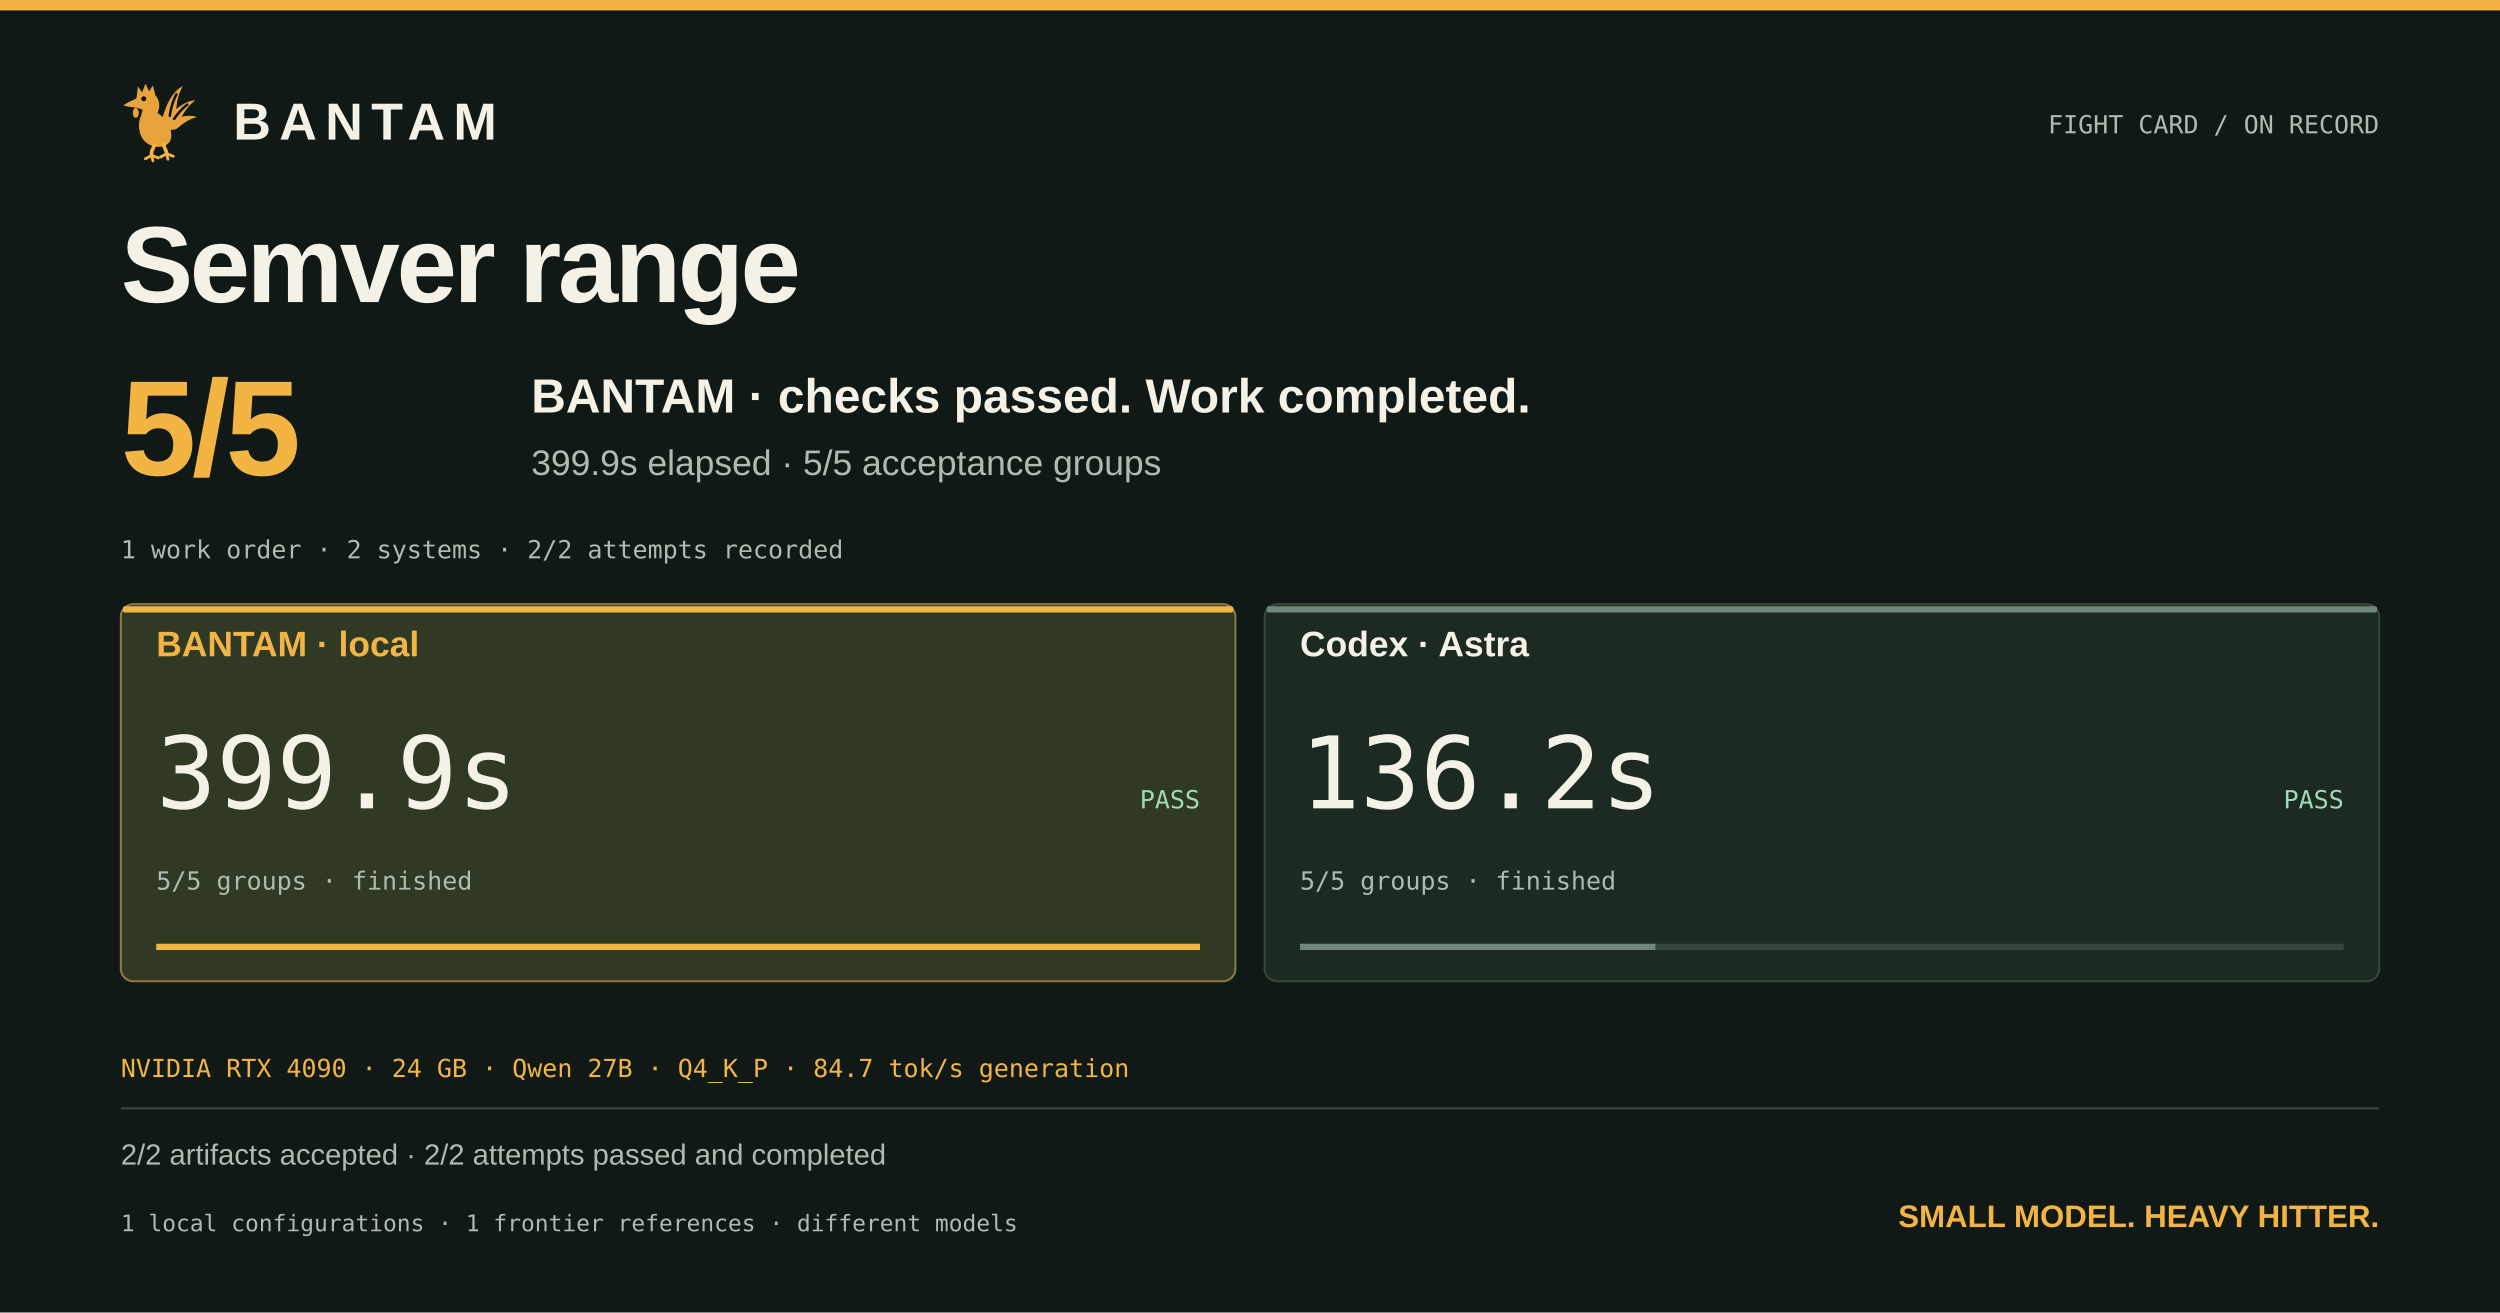
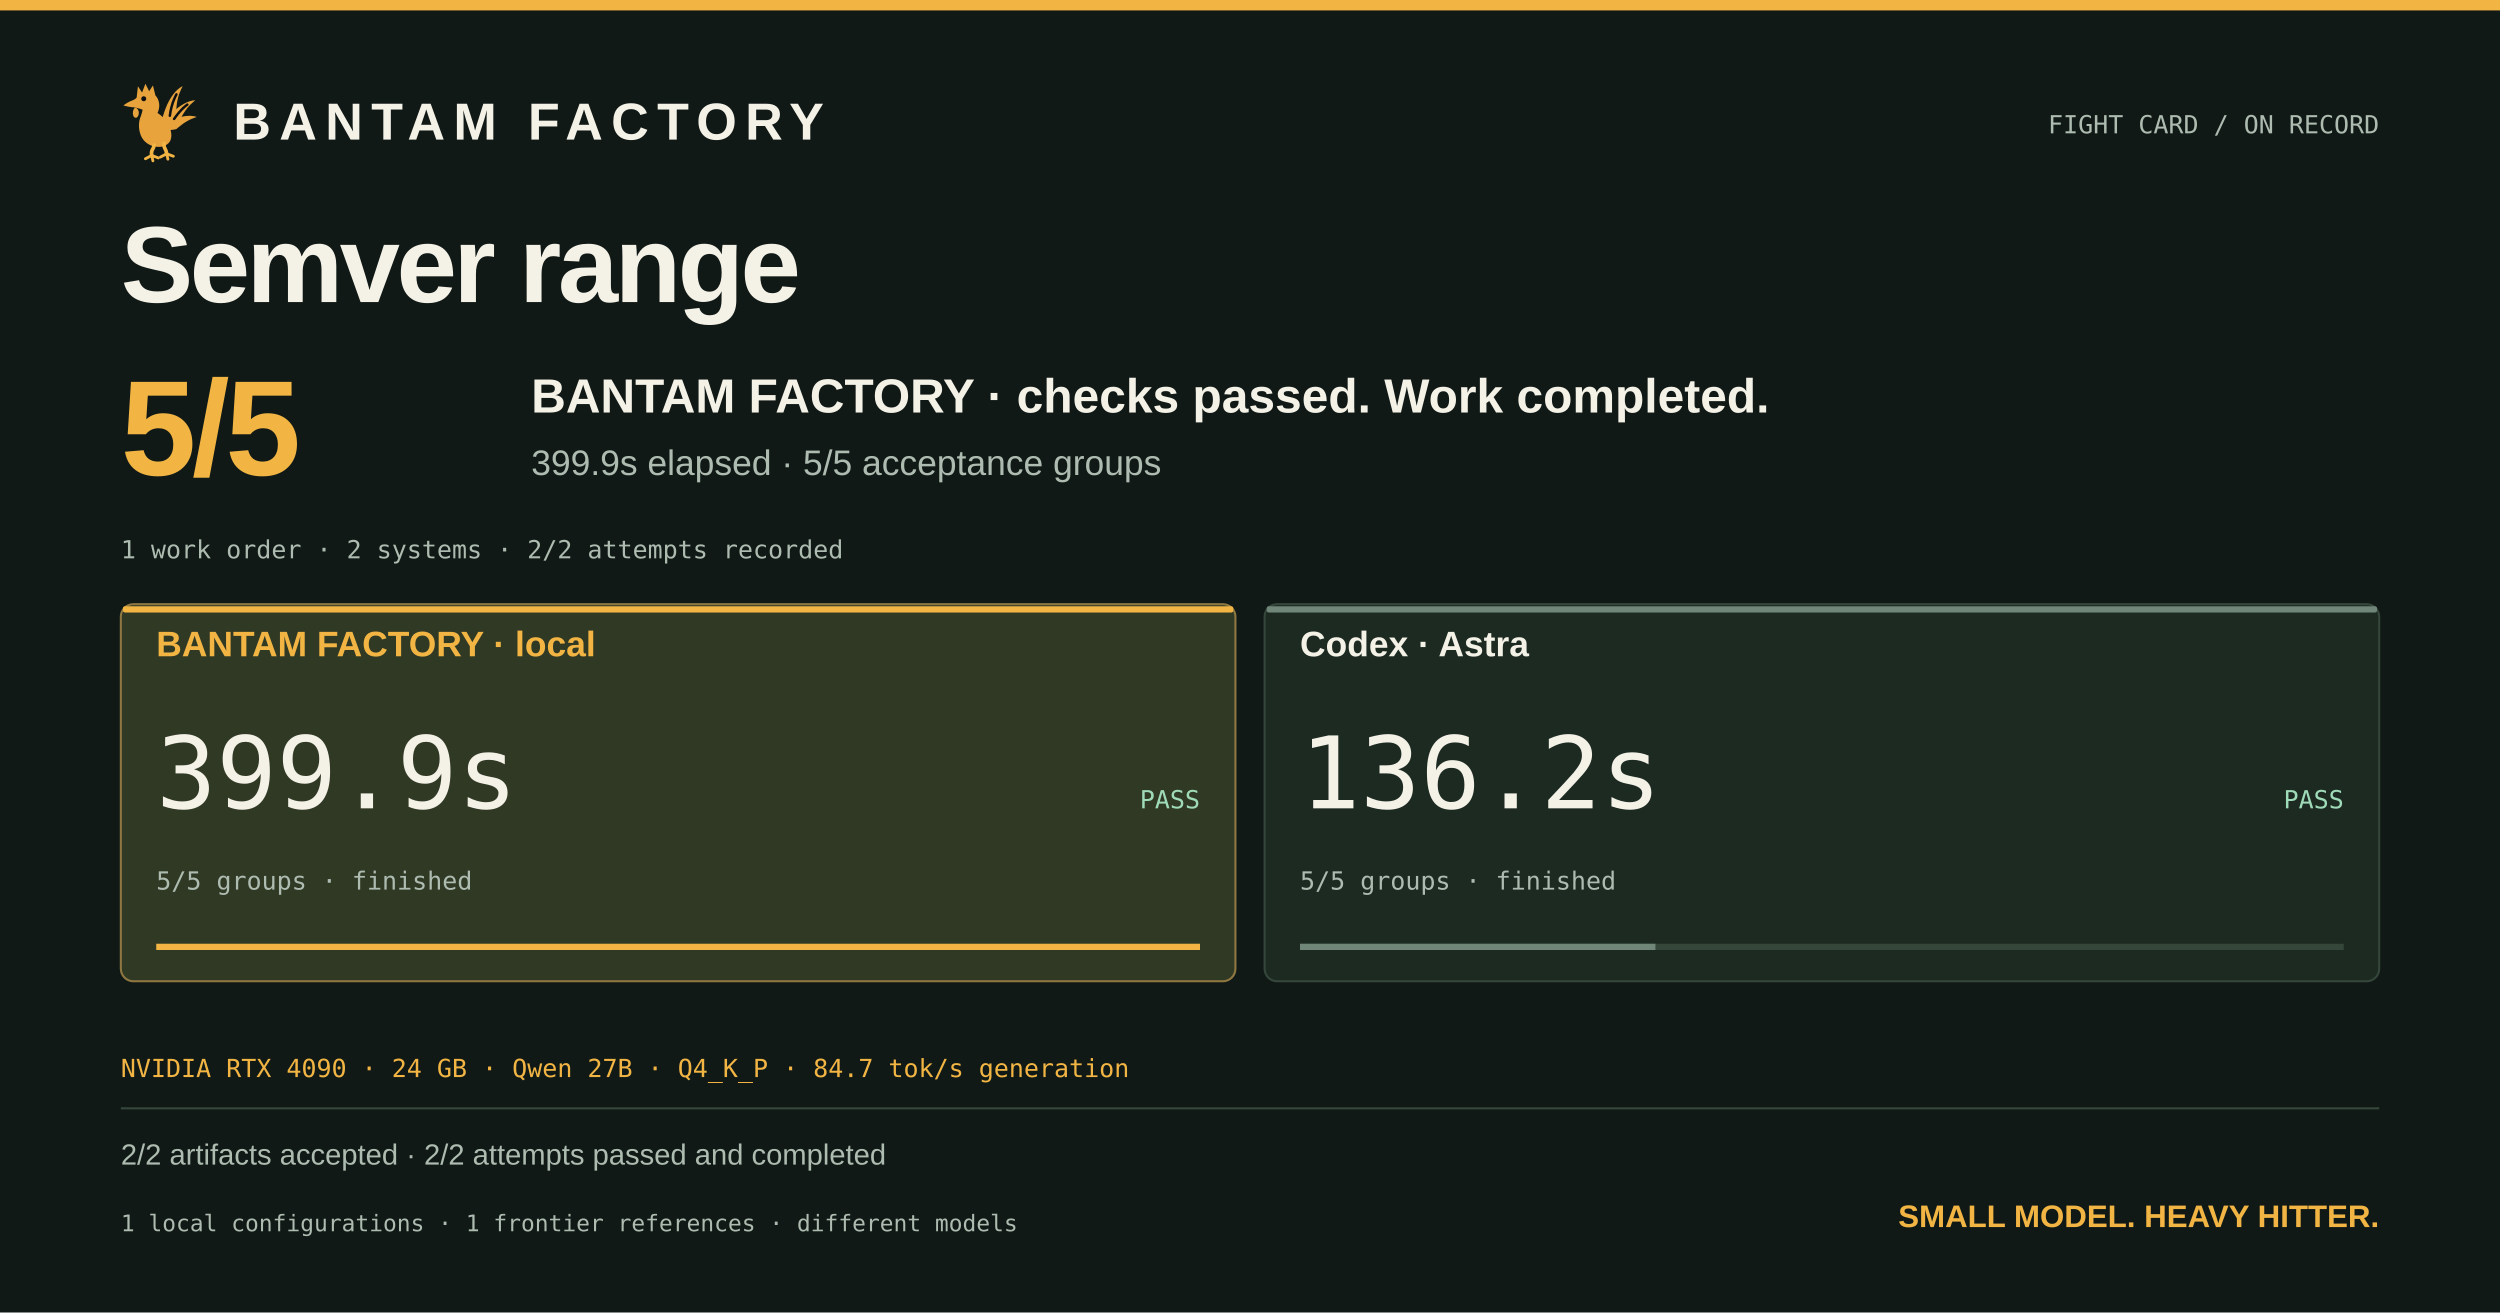
- <svg xmlns="http://www.w3.org/2000/svg" width="1200" height="630" viewBox="0 0 1200 630" role="img" aria-label="Semver range · BANTAM recorded comparison">
+ <svg xmlns="http://www.w3.org/2000/svg" width="1200" height="630" viewBox="0 0 1200 630" role="img" aria-label="Semver range · BANTAM FACTORY recorded comparison">
  <g font-family="Arial,Helvetica,sans-serif">
    <rect width="1200" height="630" fill="#101916" />
    <rect width="1200" height="5" fill="#f2b544" />
    <svg x="58" y="35" width="40" height="48" viewBox="0 0 100 100" color="#f2b544">
      <g fill="#e8a33d">
        <path d="M61.0 56.4L61.7 55.3L62.4 54.1L63.1 53.0L63.7 51.8L64.3 50.7L64.9 49.5L65.5 48.4L66.1 47.3L66.5 46.1L66.5 45.0L66.4 43.8L66.4 42.6L66.4 41.4L66.4 40.2L66.4 39.1L66.4 37.9L66.5 36.7L66.5 35.6L66.5 34.4L66.6 33.3L66.7 32.1L66.8 31.0L66.9 29.8L67.0 28.7L67.2 27.5L67.3 26.4L67.5 25.2L67.7 24.1L67.9 22.9L68.2 21.8L68.5 20.7L68.7 19.5L69.1 18.4L69.4 17.3L69.8 16.1L70.1 15.0L70.6 13.9L71.0 12.8L71.5 11.7L72.0 10.5L72.5 9.4L73.0 8.3L73.6 7.2L74.1 5.9L74.1 5.9L72.9 6.5L71.8 7.2L70.7 7.9L69.7 8.7L68.7 9.5L67.7 10.4L66.8 11.3L65.8 12.2L65.0 13.2L64.1 14.2L63.3 15.2L62.4 16.3L61.7 17.4L60.9 18.5L60.2 19.6L59.5 20.7L58.8 21.9L58.1 23.0L57.5 24.2L56.9 25.4L56.3 26.6L55.7 27.8L55.2 29.0L54.7 30.2L54.2 31.5L53.7 32.7L53.2 33.9L52.8 35.2L52.3 36.4L51.9 37.7L51.5 38.9L51.1 40.2L50.7 41.4L50.4 42.7L50.0 43.9L50.1 45.2L50.4 46.5L50.6 47.8L51.0 49.1L51.3 50.4L51.7 51.7L52.1 53.0L52.6 54.3L53.0 55.6Z" />
        <path d="M60.1 57.9L61.1 57.3L62.1 56.7L63.1 56.0L64.0 55.4L64.9 54.7L65.9 54.1L66.8 53.4L67.6 52.8L68.4 52.0L68.8 51.1L69.2 50.1L69.7 49.2L70.1 48.3L70.5 47.4L71.0 46.4L71.4 45.5L71.9 44.6L72.4 43.7L72.8 42.8L73.3 41.9L73.8 41.1L74.3 40.2L74.8 39.3L75.4 38.5L75.9 37.6L76.5 36.8L77.0 35.9L77.6 35.1L78.2 34.3L78.8 33.5L79.4 32.6L80.1 31.9L80.7 31.1L81.4 30.3L82.1 29.5L82.8 28.8L83.5 28.0L84.3 27.3L85.1 26.6L85.8 25.9L86.7 25.1L87.5 24.4L88.3 23.7L89.2 22.9L89.2 22.9L88.0 22.9L86.9 23.0L85.8 23.2L84.7 23.5L83.6 23.8L82.5 24.1L81.4 24.5L80.3 24.9L79.3 25.3L78.2 25.8L77.2 26.3L76.2 26.8L75.1 27.4L74.1 28.0L73.2 28.6L72.2 29.2L71.2 29.8L70.3 30.5L69.3 31.2L68.4 31.9L67.5 32.6L66.6 33.3L65.7 34.1L64.8 34.8L64.0 35.6L63.1 36.4L62.3 37.2L61.4 38.0L60.6 38.8L59.8 39.6L59.0 40.4L58.2 41.2L57.4 42.1L56.7 42.9L55.9 43.7L55.5 44.8L55.2 45.9L55.0 47.1L54.7 48.2L54.5 49.4L54.3 50.5L54.2 51.7L54.1 52.9L53.9 54.1Z" />
        <path d="M58.6 58.5L59.5 58.5L60.5 58.4L61.4 58.3L62.3 58.2L63.2 58.1L64.1 57.9L65.0 57.8L65.8 57.6L66.6 57.4L67.2 56.9L67.9 56.3L68.5 55.8L69.1 55.3L69.7 54.8L70.4 54.3L71.0 53.8L71.6 53.3L72.3 52.8L72.9 52.3L73.5 51.8L74.2 51.4L74.8 50.9L75.5 50.4L76.1 50.0L76.8 49.5L77.5 49.1L78.2 48.7L78.9 48.3L79.5 47.9L80.2 47.5L81.0 47.1L81.7 46.7L82.4 46.3L83.1 46.0L83.9 45.6L84.6 45.3L85.4 45.0L86.2 44.7L86.9 44.4L87.7 44.1L88.5 43.8L89.3 43.5L90.2 43.2L91.0 42.9L91.0 42.9L90.2 42.5L89.3 42.3L88.4 42.1L87.6 41.9L86.7 41.8L85.8 41.7L84.9 41.6L84.0 41.5L83.1 41.5L82.2 41.5L81.3 41.5L80.4 41.6L79.5 41.6L78.6 41.7L77.7 41.8L76.8 41.9L75.9 42.1L75.0 42.2L74.1 42.4L73.2 42.6L72.3 42.8L71.4 43.0L70.5 43.2L69.6 43.5L68.8 43.7L67.9 44.0L67.0 44.2L66.2 44.5L65.3 44.8L64.5 45.1L63.6 45.4L62.8 45.7L61.9 46.0L61.1 46.3L60.3 46.7L59.6 47.3L59.0 48.0L58.5 48.7L57.9 49.5L57.4 50.2L56.9 51.0L56.4 51.8L55.9 52.6L55.4 53.5Z" />
        <path d="M58.8 41.4L59.0 40.2L59.2 39.0L59.4 37.7L59.6 36.5L59.8 35.3L60.1 34.1L60.4 32.9L60.6 31.7L60.9 30.6L61.3 29.4L61.6 28.2L62.0 27.0L62.3 25.9L62.7 24.7L63.2 23.5L63.6 22.4L64.1 21.3L64.6 20.1L65.1 19.0L65.6 17.9L66.2 16.8L66.7 15.7" stroke="#0d0f12" stroke-width="3.0" fill="none" stroke-linecap="round" />
        <path d="M63.9 45.2L64.6 44.4L65.2 43.5L65.8 42.6L66.4 41.8L67.1 40.9L67.7 40.1L68.4 39.2L69.1 38.4L69.8 37.6L70.4 36.8L71.2 36.0L71.9 35.2L72.6 34.4L73.4 33.6L74.1 32.9L74.9 32.1L75.7 31.4L76.5 30.7L77.3 30.0L78.1 29.3L79.0 28.7L79.8 28.0" stroke="#0d0f12" stroke-width="3.0" fill="none" stroke-linecap="round" />
        <path d="M3 29C7 26 11 24 15 22.5C16.5 21.8 18 21 19 19.5L20.5 6L25.5 13.5L29.5 3L34 12L38.5 5L41.5 17C44 19.5 45.5 23 46 27C46.5 31 45.5 35 44 38C50 42 55 47 58 54C61.5 61.5 61.5 69 58 73.5C54 78 48 79.5 42 78.5C34 77.5 27 72.5 24 65C21 57.5 21 48.5 24 42C25 39 26 36 26 34C23 33 20 32 17 31.5C11 31 6 30 3 29Z" />
        <path d="M17.5 31.5C21 33 22.5 37 21 41C19.5 45 15.8 44.6 14.8 40.8C13.8 37 15 32.8 17.5 31.5Z" />
        <path d="M40 76.5C39 82.5 36 82 37 89" stroke="currentColor" stroke-width="4.4" stroke-linecap="round" fill="none" />
        <path d="M29.5 93L37 89L45 92M37 89L38.5 95.5" stroke="currentColor" stroke-width="3.4" stroke-linecap="round" stroke-linejoin="round" fill="none" />
        <path d="M52 74.5C51 80.5 54 80 55 87" stroke="currentColor" stroke-width="4.4" stroke-linecap="round" fill="none" />
        <path d="M47.5 91L55 87L63 90M55 87L56.5 93.5" stroke="currentColor" stroke-width="3.4" stroke-linecap="round" stroke-linejoin="round" fill="none" />
        <circle cx="27.5" cy="21" r="3" fill="#0d0f12" />
      </g>
    </svg>
-     <text x="112" y="67" fill="#f4f1e7" font-size="25" font-weight="700" letter-spacing="4">BANTAM</text>
+     <text x="112" y="67" fill="#f4f1e7" font-size="25" font-weight="700" letter-spacing="4">BANTAM FACTORY</text>
    <text x="1142" y="64" text-anchor="end" fill="#adbbb0" font-family="monospace" font-size="12">FIGHT CARD / ON RECORD</text>
    <text x="58" y="145" fill="#f4f1e7" font-size="52" font-weight="700" letter-spacing="-1.6">Semver range</text>
    <text x="58" y="228" fill="#f2b544" font-size="65" font-weight="700" letter-spacing="-2">5/5</text>
-     <text x="255" y="198" fill="#f4f1e7" font-size="23" font-weight="700">BANTAM · checks passed. Work completed.</text>
+     <text x="255" y="198" fill="#f4f1e7" font-size="23" font-weight="700">BANTAM FACTORY · checks passed. Work completed.</text>
    <text x="255" y="228" fill="#adbbb0" font-size="17">399.9s elapsed · 5/5 acceptance groups</text>
    <text x="58" y="268" fill="#adbbb0" font-family="monospace" font-size="12">1 work order · 2 systems · 2/2 attempts recorded</text>
    <g>
      <rect x="58" y="290" width="535" height="181" rx="6" fill="#303924" stroke="#8f7741" />
      <rect x="59" y="291" width="533" height="3" rx="1" fill="#f2b544" />
-       <text x="75" y="315" fill="#f2b544" font-size="17" font-weight="700">BANTAM · local</text>
+       <text x="75" y="315" fill="#f2b544" font-size="17" font-weight="700">BANTAM FACTORY · local</text>
      <text x="75" y="388" fill="#f4f1e7" font-family="monospace" font-size="48">399.9s</text>
      <text x="576" y="388" text-anchor="end" fill="#9fdbb8" font-family="monospace" font-size="12">PASS</text>
      <rect x="75" y="453" width="501" height="3" fill="#35463b" />
      <rect x="75" y="453" width="501" height="3" fill="#f2b544" />
      <text x="75" y="427" fill="#adbbb0" font-family="monospace" font-size="12">5/5 groups · finished</text>
    </g>
    <g>
      <rect x="607" y="290" width="535" height="181" rx="6" fill="#1c2a22" stroke="#35463b" />
      <rect x="608" y="291" width="533" height="3" rx="1" fill="#708678" />
      <text x="624" y="315" fill="#f4f1e7" font-size="17" font-weight="700">Codex · Astra</text>
      <text x="624" y="388" fill="#f4f1e7" font-family="monospace" font-size="48">136.2s</text>
      <text x="1125" y="388" text-anchor="end" fill="#9fdbb8" font-family="monospace" font-size="12">PASS</text>
      <rect x="624" y="453" width="501" height="3" fill="#35463b" />
      <rect x="624" y="453" width="170.598" height="3" fill="#708678" />
      <text x="624" y="427" fill="#adbbb0" font-family="monospace" font-size="12">5/5 groups · finished</text>
    </g>
    <text x="58" y="517" fill="#f2b544" font-family="monospace" font-size="12">NVIDIA RTX 4090 · 24 GB · Qwen 27B · Q4_K_P · 84.7 tok/s generation</text>
    <line x1="58" y1="532" x2="1142" y2="532" stroke="#35463b" />
    <text x="58" y="559" fill="#adbbb0" font-size="14">2/2 artifacts accepted · 2/2 attempts passed and completed</text>
    <text x="58" y="591" fill="#adbbb0" font-family="monospace" font-size="11">1 local configurations · 1 frontier references · different models</text>
    <text x="1142" y="589" text-anchor="end" fill="#f2b544" font-size="15" font-weight="700">SMALL MODEL. HEAVY HITTER.</text>
  </g>
</svg>
